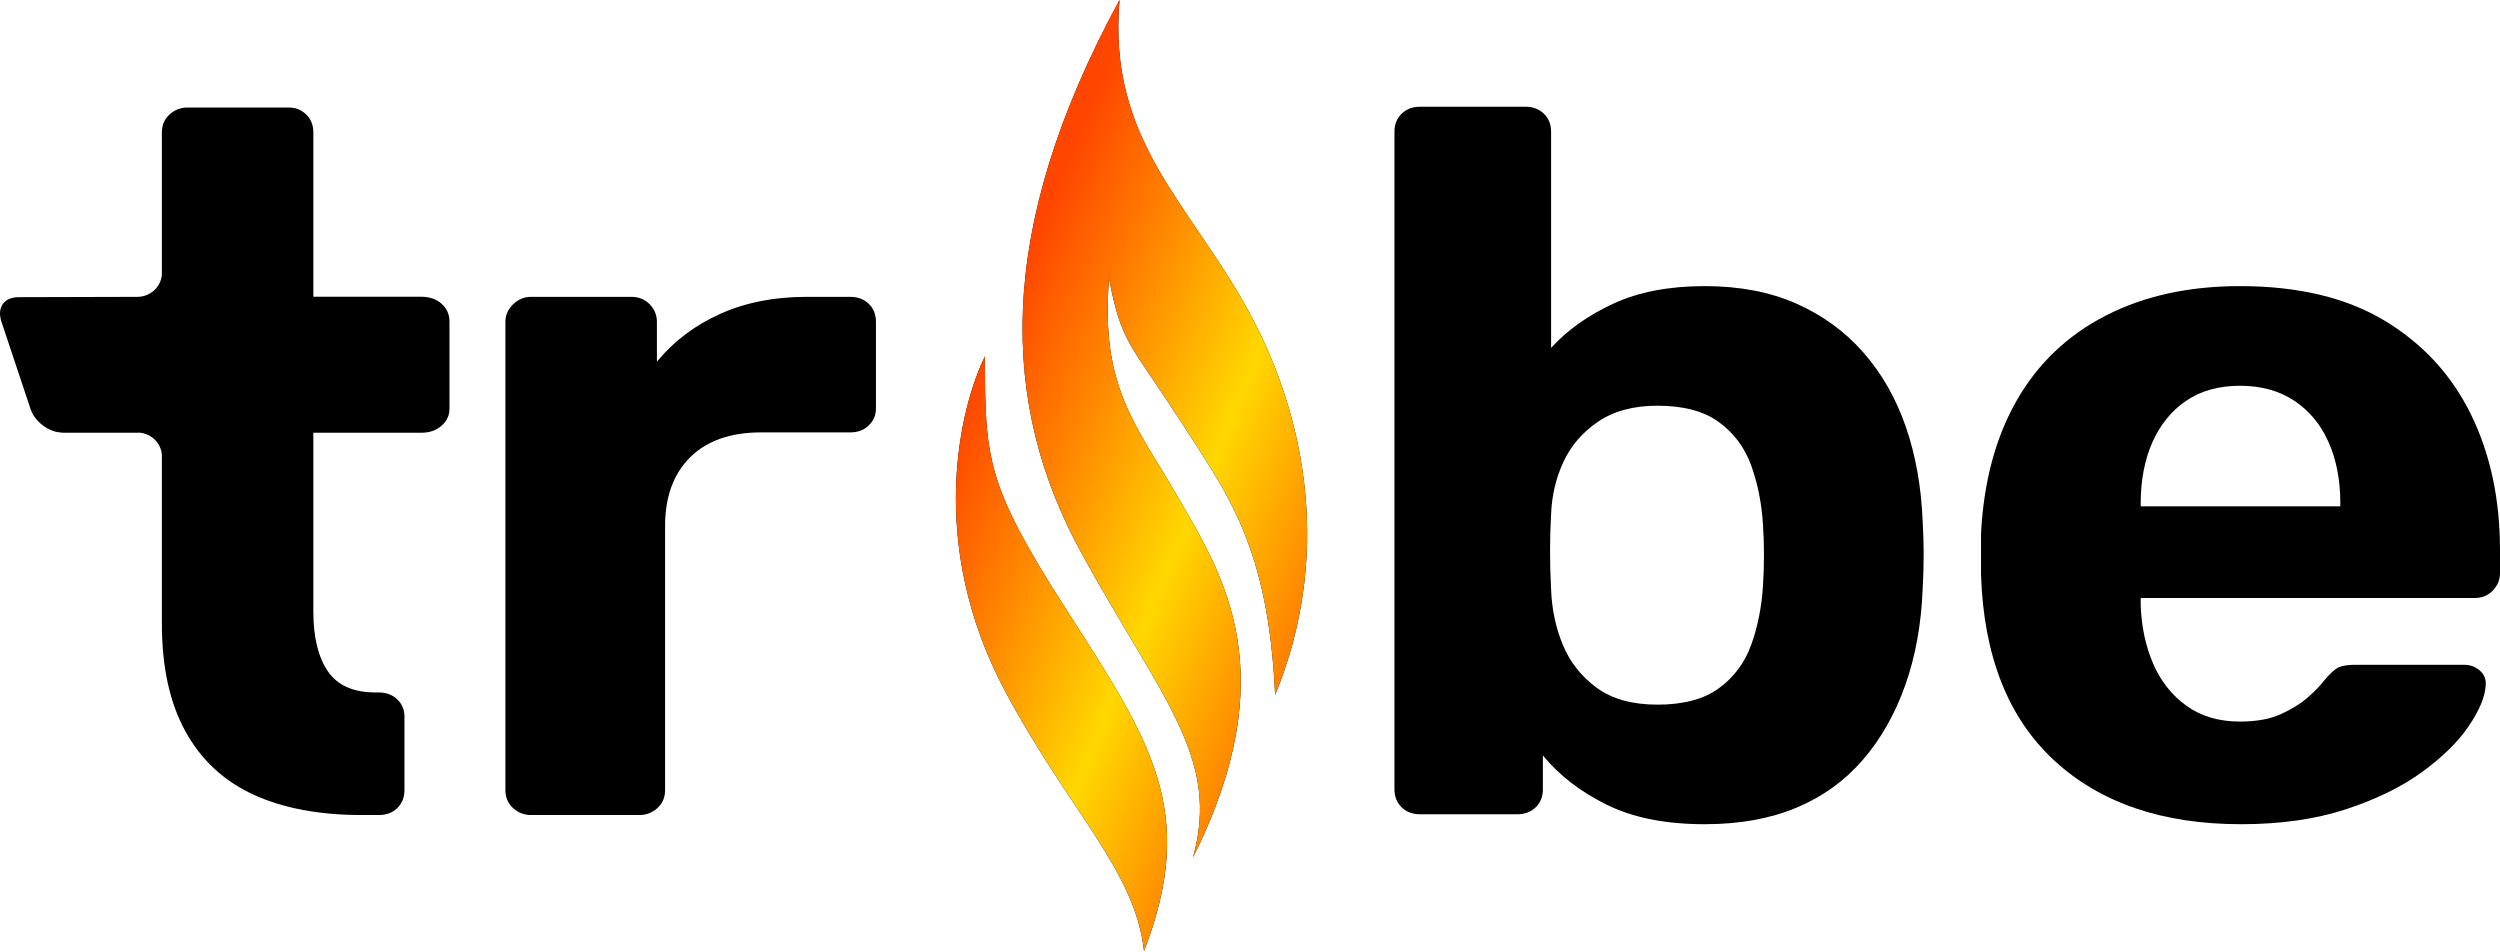
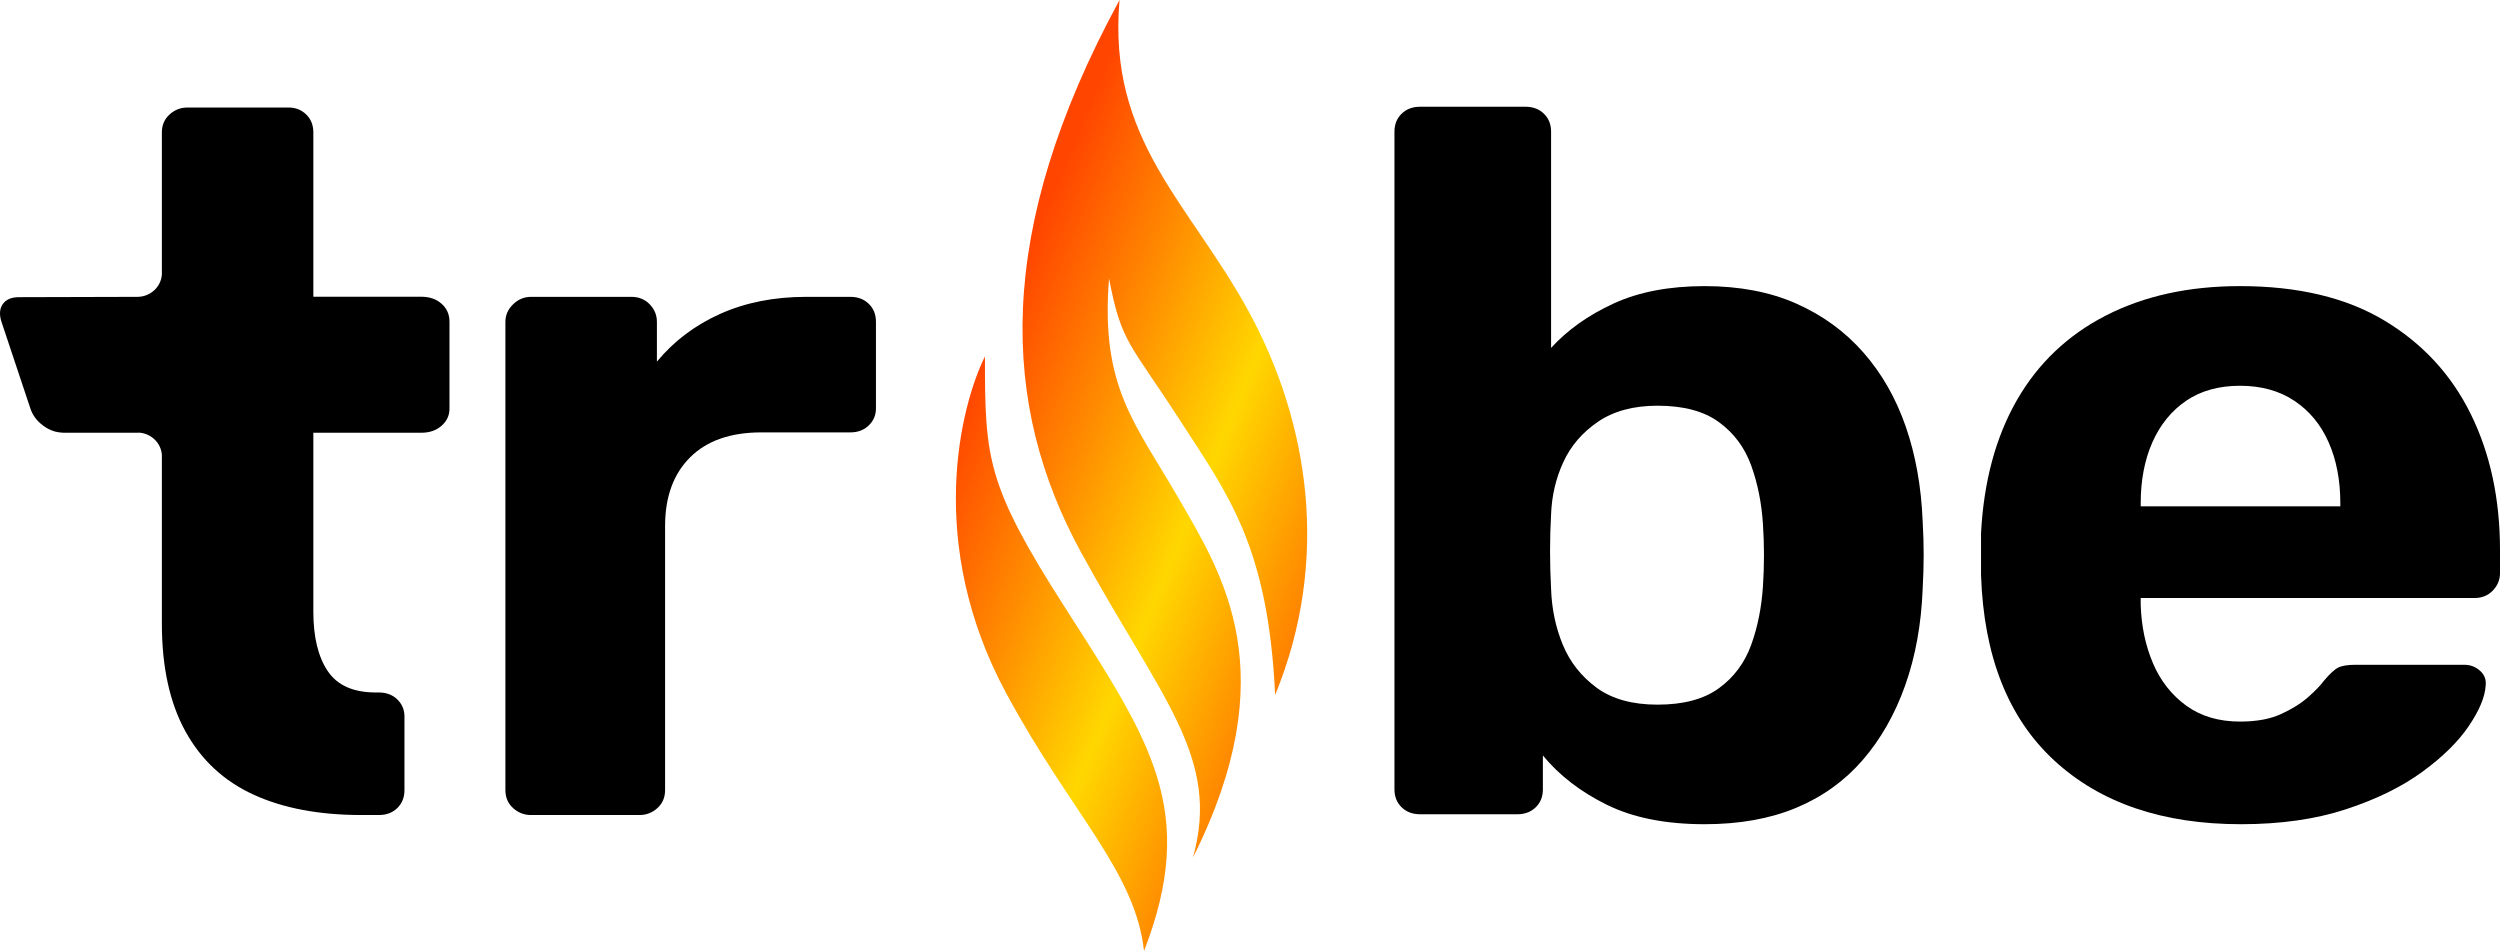
<svg xmlns="http://www.w3.org/2000/svg" width="92" height="35" viewBox="0 0 92 35" fill="none">
-   <path d="M39.784 20.328C42.743 25.738 44.93 27.869 43.901 31.557C47.31 24.754 44.995 21.148 43.386 18.361C41.778 15.574 40.492 14.262 40.813 10.246C41.264 12.623 41.585 12.623 43.386 15.41C45.188 18.197 46.667 20.082 46.925 25.574C48.983 20.574 48.147 15.492 45.96 11.475C43.772 7.459 40.749 5.164 41.199 0C36.568 8.525 36.825 14.918 39.784 20.328Z" fill="black" />
  <path d="M39.784 20.328C42.743 25.738 44.93 27.869 43.901 31.557C47.31 24.754 44.995 21.148 43.386 18.361C41.778 15.574 40.492 14.262 40.813 10.246C41.264 12.623 41.585 12.623 43.386 15.41C45.188 18.197 46.667 20.082 46.925 25.574C48.983 20.574 48.147 15.492 45.96 11.475C43.772 7.459 40.749 5.164 41.199 0C36.568 8.525 36.825 14.918 39.784 20.328Z" fill="url(#paint0_linear_997_1662)" />
-   <path d="M39.205 22.377C42.357 27.295 44.094 29.836 42.1 35C41.778 32.049 39.398 29.918 37.018 25.492C34.054 19.981 35.345 14.945 36.246 13.115C36.246 16.885 36.298 17.841 39.205 22.377Z" fill="black" />
  <path d="M39.205 22.377C42.357 27.295 44.094 29.836 42.1 35C41.778 32.049 39.398 29.918 37.018 25.492C34.054 19.981 35.345 14.945 36.246 13.115C36.246 16.885 36.298 17.841 39.205 22.377Z" fill="url(#paint1_linear_997_1662)" />
  <path d="M10.627 3.957C10.879 3.957 11.092 4.042 11.268 4.213C11.444 4.385 11.531 4.605 11.531 4.874V10.92H13.554C13.581 10.92 13.607 10.92 13.634 10.92H13.637C13.663 10.92 13.69 10.92 13.717 10.92H15.503C15.807 10.92 16.057 11.006 16.25 11.178C16.444 11.349 16.541 11.57 16.541 11.84V15.042C16.541 15.287 16.444 15.496 16.25 15.667C16.057 15.839 15.807 15.925 15.503 15.925H11.531V22.512C11.531 23.441 11.707 24.169 12.059 24.694C12.411 25.22 13.001 25.483 13.829 25.483H13.942C14.219 25.483 14.445 25.569 14.621 25.739C14.796 25.91 14.884 26.119 14.884 26.363V29.077C14.884 29.345 14.796 29.566 14.621 29.737C14.445 29.908 14.218 29.993 13.942 29.993H13.302C11.746 29.993 10.42 29.743 9.328 29.242C8.236 28.741 7.401 27.964 6.823 26.913C6.245 25.862 5.957 24.542 5.957 22.953V16.739C5.926 16.308 5.578 15.963 5.139 15.922H5.137L5.136 15.922H5.134L5.133 15.922H5.13L5.129 15.923H5.126L5.125 15.923H5.122L5.121 15.923H5.117L5.116 15.923H5.111L5.11 15.923H5.104L5.103 15.924H5.096L5.094 15.924H2.336L2.333 15.924H2.33L2.327 15.923H2.321L2.319 15.923L2.306 15.923L2.304 15.923C2.258 15.921 2.214 15.917 2.17 15.91C2.073 15.898 1.984 15.874 1.902 15.839C1.795 15.797 1.692 15.74 1.594 15.667C1.361 15.496 1.204 15.288 1.122 15.044L0.058 11.853C-0.032 11.584 -0.017 11.364 0.101 11.193C0.22 11.022 0.418 10.936 0.694 10.936C2.375 10.936 3.386 10.924 5.069 10.924C5.541 10.916 5.925 10.557 5.957 10.103V4.874C5.957 4.605 6.051 4.385 6.239 4.213C6.428 4.042 6.647 3.957 6.898 3.957H10.627Z" fill="black" />
  <path d="M19.541 29.993C19.29 29.993 19.07 29.908 18.881 29.737C18.693 29.566 18.599 29.346 18.599 29.077V11.841C18.599 11.597 18.693 11.383 18.881 11.199C19.07 11.016 19.29 10.924 19.541 10.924H23.232C23.508 10.924 23.734 11.016 23.91 11.199C24.086 11.383 24.174 11.597 24.174 11.841V13.308C24.802 12.55 25.58 11.963 26.509 11.548C27.439 11.132 28.493 10.924 29.673 10.924H31.293C31.569 10.924 31.796 11.01 31.971 11.181C32.147 11.352 32.235 11.572 32.235 11.841V15.031C32.235 15.276 32.147 15.484 31.971 15.655C31.796 15.826 31.569 15.912 31.293 15.912H28.016C26.886 15.912 26.013 16.217 25.398 16.828C24.783 17.44 24.475 18.283 24.475 19.359V29.077C24.475 29.346 24.381 29.566 24.193 29.737C24.004 29.908 23.785 29.993 23.533 29.993H19.541Z" fill="black" />
  <path d="M82.47 30.331C79.582 30.331 77.29 29.549 75.595 27.985C73.9 26.42 73.002 24.146 72.902 21.164C72.902 20.968 72.902 20.705 72.902 20.375C72.902 20.045 72.902 19.795 72.902 19.623C73.002 17.717 73.442 16.085 74.22 14.728C74.999 13.371 76.091 12.332 77.498 11.611C78.904 10.889 80.549 10.529 82.432 10.529C84.567 10.529 86.337 10.951 87.743 11.794C89.15 12.638 90.211 13.787 90.926 15.241C91.642 16.696 92 18.364 92 20.247V21.09C92 21.335 91.912 21.549 91.736 21.732C91.561 21.916 91.334 22.007 91.058 22.007H78.778C78.778 22.007 78.778 22.038 78.778 22.099C78.778 22.16 78.778 22.215 78.778 22.264C78.803 23.046 78.954 23.761 79.23 24.409C79.507 25.057 79.915 25.576 80.454 25.968C80.994 26.359 81.654 26.554 82.432 26.554C83.035 26.554 83.537 26.463 83.939 26.279C84.341 26.096 84.673 25.888 84.937 25.656C85.201 25.424 85.395 25.222 85.521 25.051C85.747 24.782 85.929 24.617 86.067 24.556C86.205 24.495 86.412 24.464 86.689 24.464H90.682C90.907 24.464 91.102 24.537 91.265 24.684C91.429 24.831 91.498 25.014 91.472 25.234C91.447 25.65 91.24 26.145 90.851 26.719C90.462 27.294 89.891 27.856 89.137 28.406C88.384 28.956 87.448 29.415 86.331 29.781C85.213 30.148 83.926 30.331 82.47 30.331ZM78.778 18.633H86.124V18.523C86.124 17.668 85.979 16.916 85.69 16.268C85.402 15.62 84.981 15.113 84.428 14.746C83.876 14.38 83.211 14.196 82.432 14.196C81.654 14.196 80.994 14.38 80.454 14.746C79.915 15.113 79.5 15.62 79.211 16.268C78.923 16.916 78.778 17.668 78.778 18.523V18.633Z" fill="black" />
  <path d="M62.73 30.331C61.298 30.331 60.099 30.093 59.133 29.616C58.166 29.14 57.381 28.535 56.778 27.801V29.048C56.778 29.317 56.691 29.537 56.515 29.708C56.339 29.879 56.113 29.965 55.837 29.965H52.258C51.982 29.965 51.756 29.879 51.58 29.708C51.404 29.537 51.316 29.317 51.316 29.048V4.845C51.316 4.576 51.404 4.356 51.58 4.185C51.756 4.014 51.982 3.928 52.258 3.928H56.138C56.414 3.928 56.64 4.014 56.816 4.185C56.992 4.356 57.08 4.576 57.08 4.845V12.803C57.682 12.143 58.448 11.599 59.377 11.171C60.307 10.743 61.424 10.529 62.73 10.529C64.011 10.529 65.135 10.743 66.101 11.171C67.068 11.599 67.891 12.197 68.569 12.968C69.247 13.738 69.768 14.649 70.132 15.7C70.496 16.751 70.703 17.912 70.754 19.183C70.779 19.623 70.791 20.033 70.791 20.412C70.791 20.791 70.779 21.212 70.754 21.677C70.703 22.973 70.49 24.152 70.113 25.216C69.736 26.279 69.215 27.196 68.55 27.966C67.884 28.736 67.068 29.323 66.101 29.727C65.135 30.13 64.011 30.331 62.73 30.331ZM60.997 25.931C61.952 25.931 62.705 25.729 63.257 25.326C63.81 24.922 64.205 24.391 64.444 23.731C64.683 23.071 64.827 22.349 64.877 21.567C64.927 20.809 64.927 20.051 64.877 19.294C64.827 18.511 64.683 17.79 64.444 17.13C64.205 16.47 63.81 15.938 63.257 15.535C62.705 15.131 61.952 14.93 60.997 14.93C60.118 14.93 59.39 15.125 58.812 15.516C58.235 15.908 57.808 16.403 57.532 17.001C57.256 17.6 57.105 18.242 57.08 18.927C57.055 19.367 57.042 19.819 57.042 20.284C57.042 20.748 57.055 21.212 57.08 21.677C57.105 22.41 57.249 23.095 57.513 23.731C57.776 24.366 58.191 24.892 58.756 25.308C59.321 25.723 60.068 25.931 60.997 25.931Z" fill="black" />
  <defs>
    <linearGradient id="paint0_linear_997_1662" x1="36.265" y1="12.863" x2="53.438" y2="20.08" gradientUnits="userSpaceOnUse">
      <stop stop-color="#FF4500" />
      <stop offset="0.25" stop-color="#FF8C00" />
      <stop offset="0.5" stop-color="#FFD700" />
      <stop offset="0.75" stop-color="#FF8C00" />
      <stop offset="1" stop-color="#FF4500" />
    </linearGradient>
    <linearGradient id="paint1_linear_997_1662" x1="36.265" y1="12.863" x2="53.438" y2="20.08" gradientUnits="userSpaceOnUse">
      <stop stop-color="#FF4500" />
      <stop offset="0.25" stop-color="#FF8C00" />
      <stop offset="0.5" stop-color="#FFD700" />
      <stop offset="0.75" stop-color="#FF8C00" />
      <stop offset="1" stop-color="#FF4500" />
    </linearGradient>
  </defs>
</svg>
